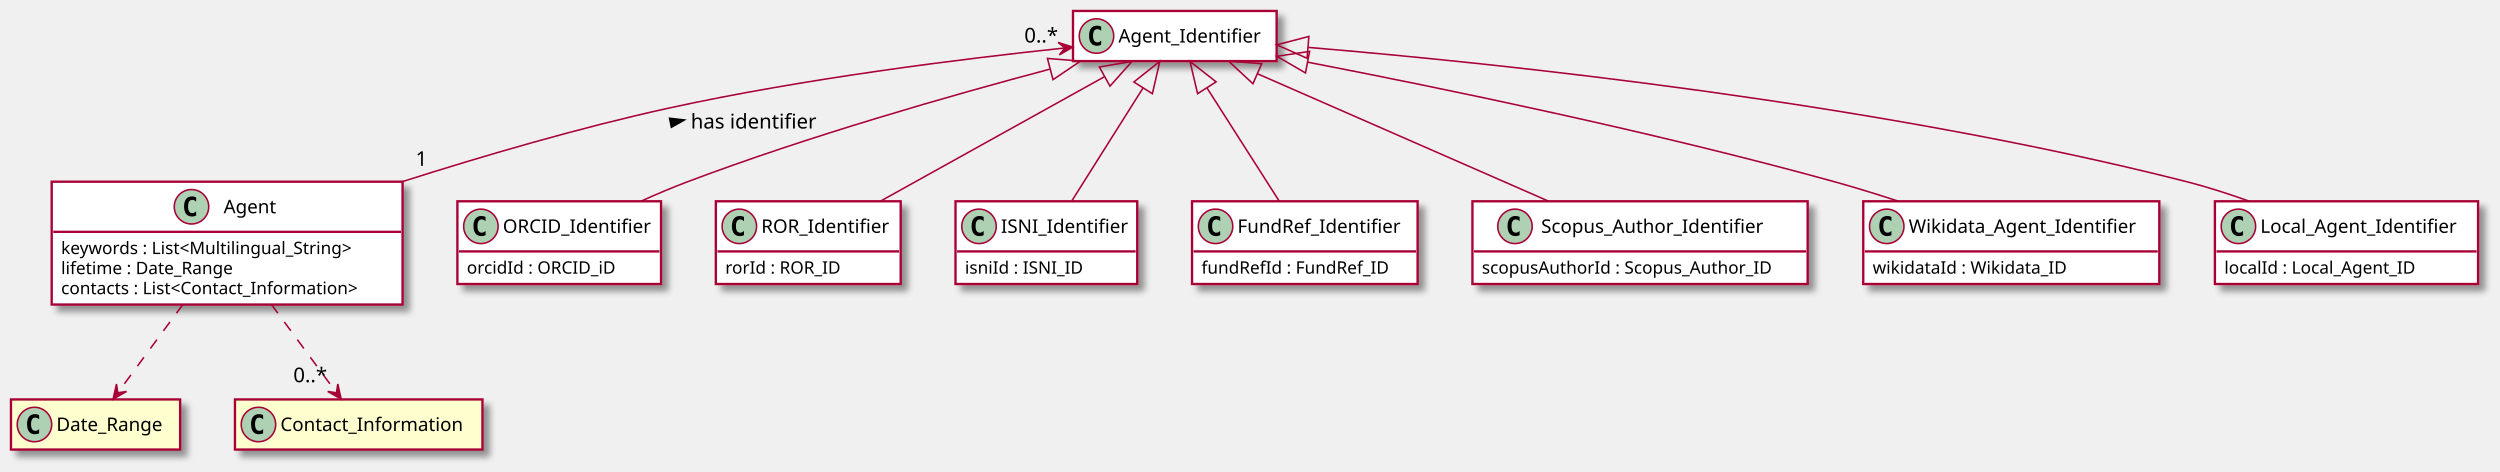
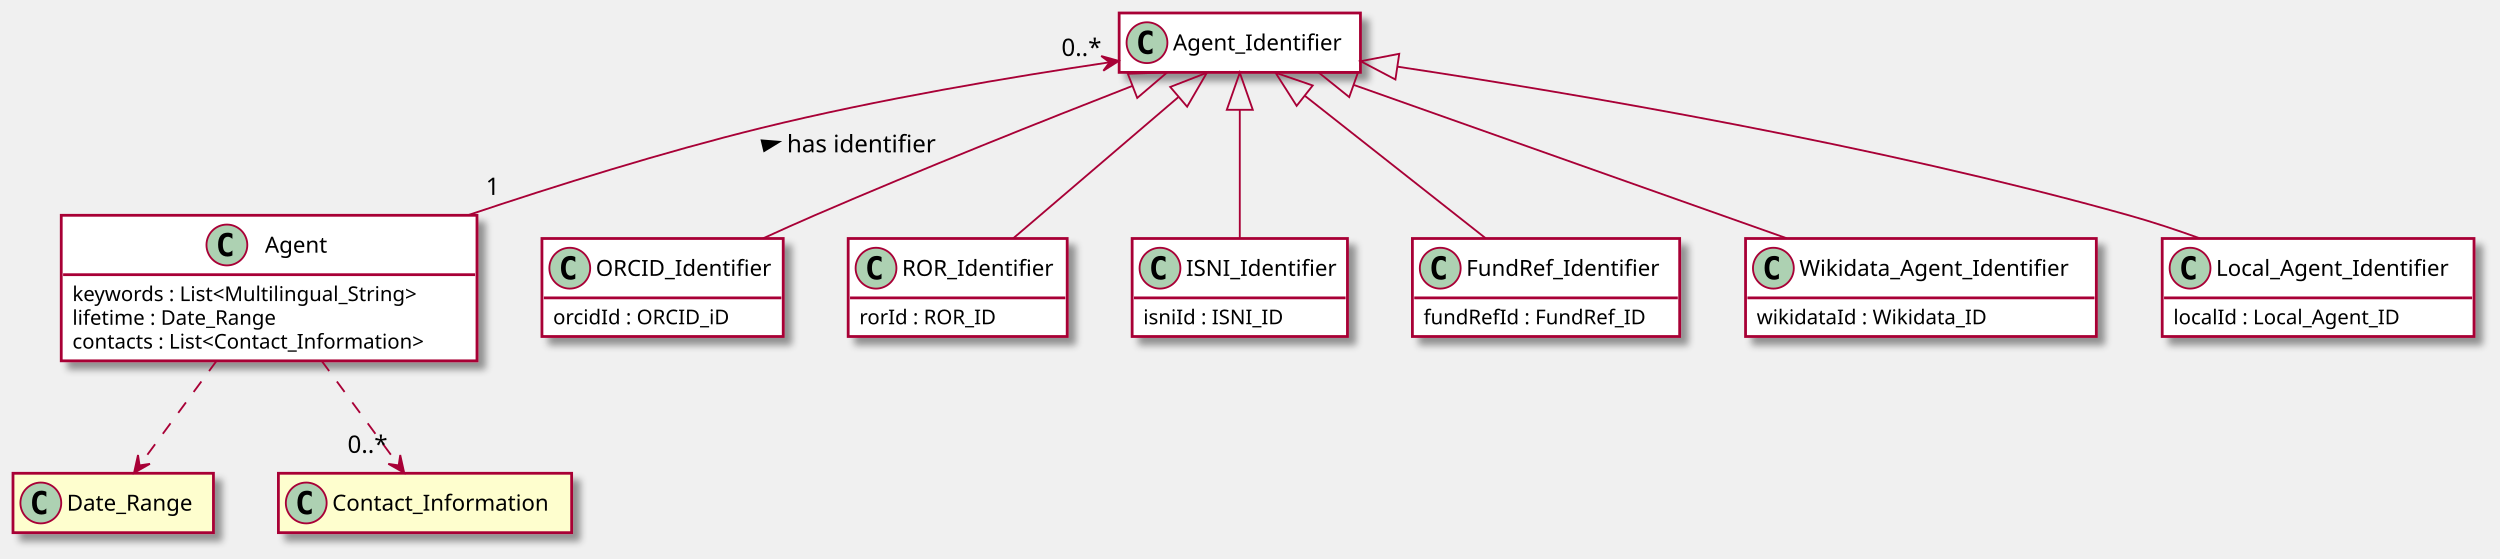
- <svg xmlns="http://www.w3.org/2000/svg" contentScriptType="application/ecmascript" contentStyleType="text/css" height="301px" preserveAspectRatio="none" style="width:1596px;height:301px;background:#FFFFFF;" version="1.1" viewBox="0 0 1596 301" width="1596px" zoomAndPan="magnify">
+ <svg xmlns="http://www.w3.org/2000/svg" contentScriptType="application/ecmascript" contentStyleType="text/css" height="301px" preserveAspectRatio="none" style="width:1347px;height:301px;background:#FFFFFF;" version="1.1" viewBox="0 0 1347 301" width="1347px" zoomAndPan="magnify">
  <defs>
-     <filter height="300%" id="f1so2f8rxeawo" width="300%" x="-1" y="-1">
+     <filter height="300%" id="fm2qteelyx9oi" width="300%" x="-1" y="-1">
      <feGaussianBlur result="blurOut" stdDeviation="2.0" />
      <feColorMatrix in="blurOut" result="blurOut2" type="matrix" values="0 0 0 0 0 0 0 0 0 0 0 0 0 0 0 0 0 0 .4 0" />
      <feOffset dx="4.0" dy="4.0" in="blurOut2" result="blurOut3" />
      <feBlend in="SourceGraphic" in2="blurOut3" mode="normal" />
    </filter>
  </defs>
  <g>
-     <rect codeLine="10" fill="#FFFFFF" filter="url(#f1so2f8rxeawo)" height="78.414" id="Agent" style="stroke:#A80036;stroke-width:1.5;" width="224" x="33" y="116" />
+     <rect codeLine="10" fill="#FFFFFF" filter="url(#fm2qteelyx9oi)" height="78.414" id="Agent" style="stroke:#A80036;stroke-width:1.5;" width="224" x="33" y="116" />
    <ellipse cx="122.25" cy="132" fill="#ADD1B2" rx="11" ry="11" style="stroke:#A80036;stroke-width:1.0;" />
    <path d="M125.219,137.641 Q124.641,137.938 124,138.078 Q123.359,138.234 122.656,138.234 Q120.156,138.234 118.828,136.594 Q117.516,134.938 117.516,131.812 Q117.516,128.688 118.828,127.031 Q120.156,125.375 122.656,125.375 Q123.359,125.375 124,125.531 Q124.656,125.688 125.219,125.984 L125.219,128.703 Q124.594,128.125 124,127.859 Q123.406,127.578 122.781,127.578 Q121.438,127.578 120.75,128.656 Q120.062,129.719 120.062,131.812 Q120.062,133.906 120.75,134.984 Q121.438,136.047 122.781,136.047 Q123.406,136.047 124,135.781 Q124.594,135.5 125.219,134.922 L125.219,137.641 Z " fill="#000000" />
    <text fill="#000000" font-family="sans-serif" font-size="12" lengthAdjust="spacing" textLength="37" x="142.75" y="136.154">Agent</text>
    <line style="stroke:#A80036;stroke-width:1.5;" x1="34" x2="256" y1="148" y2="148" />
    <text fill="#000000" font-family="sans-serif" font-size="11" lengthAdjust="spacing" textLength="207" x="39" y="162.21">keywords : List&lt;Multilingual_String&gt;</text>
    <text fill="#000000" font-family="sans-serif" font-size="11" lengthAdjust="spacing" textLength="121" x="39" y="175.015">lifetime : Date_Range</text>
    <text fill="#000000" font-family="sans-serif" font-size="11" lengthAdjust="spacing" textLength="212" x="39" y="187.82">contacts : List&lt;Contact_Information&gt;</text>
-     <rect fill="#FEFECE" filter="url(#f1so2f8rxeawo)" height="32" id="Date_Range" style="stroke:#A80036;stroke-width:1.5;" width="108" x="7" y="255" />
+     <rect fill="#FEFECE" filter="url(#fm2qteelyx9oi)" height="32" id="Date_Range" style="stroke:#A80036;stroke-width:1.5;" width="108" x="7" y="255" />
    <ellipse cx="22" cy="271" fill="#ADD1B2" rx="11" ry="11" style="stroke:#A80036;stroke-width:1.0;" />
    <path d="M24.969,276.641 Q24.391,276.938 23.75,277.078 Q23.109,277.234 22.406,277.234 Q19.906,277.234 18.578,275.594 Q17.266,273.938 17.266,270.812 Q17.266,267.688 18.578,266.031 Q19.906,264.375 22.406,264.375 Q23.109,264.375 23.75,264.531 Q24.406,264.688 24.969,264.984 L24.969,267.703 Q24.344,267.125 23.75,266.859 Q23.156,266.578 22.531,266.578 Q21.188,266.578 20.5,267.656 Q19.812,268.719 19.812,270.812 Q19.812,272.906 20.5,273.984 Q21.188,275.047 22.531,275.047 Q23.156,275.047 23.75,274.781 Q24.344,274.5 24.969,273.922 L24.969,276.641 Z " fill="#000000" />
    <text fill="#000000" font-family="sans-serif" font-size="12" lengthAdjust="spacing" textLength="76" x="36" y="275.154">Date_Range</text>
-     <rect fill="#FEFECE" filter="url(#f1so2f8rxeawo)" height="32" id="Contact_Information" style="stroke:#A80036;stroke-width:1.5;" width="158" x="150" y="255" />
+     <rect fill="#FEFECE" filter="url(#fm2qteelyx9oi)" height="32" id="Contact_Information" style="stroke:#A80036;stroke-width:1.5;" width="158" x="150" y="255" />
    <ellipse cx="165" cy="271" fill="#ADD1B2" rx="11" ry="11" style="stroke:#A80036;stroke-width:1.0;" />
    <path d="M167.969,276.641 Q167.391,276.938 166.75,277.078 Q166.109,277.234 165.406,277.234 Q162.906,277.234 161.578,275.594 Q160.266,273.938 160.266,270.812 Q160.266,267.688 161.578,266.031 Q162.906,264.375 165.406,264.375 Q166.109,264.375 166.75,264.531 Q167.406,264.688 167.969,264.984 L167.969,267.703 Q167.344,267.125 166.75,266.859 Q166.156,266.578 165.531,266.578 Q164.188,266.578 163.5,267.656 Q162.812,268.719 162.812,270.812 Q162.812,272.906 163.5,273.984 Q164.188,275.047 165.531,275.047 Q166.156,275.047 166.75,274.781 Q167.344,274.5 167.969,273.922 L167.969,276.641 Z " fill="#000000" />
    <text fill="#000000" font-family="sans-serif" font-size="12" lengthAdjust="spacing" textLength="126" x="179" y="275.154">Contact_Information</text>
-     <rect codeLine="27" fill="#FFFFFF" filter="url(#f1so2f8rxeawo)" height="32" id="Agent_Identifier" style="stroke:#A80036;stroke-width:1.5;" width="130" x="685" y="7" />
-     <ellipse cx="700" cy="23" fill="#ADD1B2" rx="11" ry="11" style="stroke:#A80036;stroke-width:1.0;" />
-     <path d="M702.969,28.641 Q702.391,28.938 701.75,29.078 Q701.109,29.234 700.406,29.234 Q697.906,29.234 696.578,27.594 Q695.266,25.938 695.266,22.812 Q695.266,19.688 696.578,18.031 Q697.906,16.375 700.406,16.375 Q701.109,16.375 701.75,16.531 Q702.406,16.688 702.969,16.984 L702.969,19.703 Q702.344,19.125 701.75,18.859 Q701.156,18.578 700.531,18.578 Q699.188,18.578 698.5,19.656 Q697.812,20.719 697.812,22.812 Q697.812,24.906 698.5,25.984 Q699.188,27.047 700.531,27.047 Q701.156,27.047 701.75,26.781 Q702.344,26.5 702.969,25.922 L702.969,28.641 Z " fill="#000000" />
-     <text fill="#000000" font-family="sans-serif" font-size="12" lengthAdjust="spacing" textLength="98" x="714" y="27.154">Agent_Identifier</text>
-     <rect codeLine="34" fill="#FFFFFF" filter="url(#f1so2f8rxeawo)" height="52.805" id="ORCID_Identifier" style="stroke:#A80036;stroke-width:1.5;" width="130" x="292" y="128.5" />
+     <rect codeLine="27" fill="#FFFFFF" filter="url(#fm2qteelyx9oi)" height="32" id="Agent_Identifier" style="stroke:#A80036;stroke-width:1.5;" width="130" x="603" y="7" />
+     <ellipse cx="618" cy="23" fill="#ADD1B2" rx="11" ry="11" style="stroke:#A80036;stroke-width:1.0;" />
+     <path d="M620.969,28.641 Q620.391,28.938 619.75,29.078 Q619.109,29.234 618.406,29.234 Q615.906,29.234 614.578,27.594 Q613.266,25.938 613.266,22.812 Q613.266,19.688 614.578,18.031 Q615.906,16.375 618.406,16.375 Q619.109,16.375 619.75,16.531 Q620.406,16.688 620.969,16.984 L620.969,19.703 Q620.344,19.125 619.75,18.859 Q619.156,18.578 618.531,18.578 Q617.188,18.578 616.5,19.656 Q615.812,20.719 615.812,22.812 Q615.812,24.906 616.5,25.984 Q617.188,27.047 618.531,27.047 Q619.156,27.047 619.75,26.781 Q620.344,26.5 620.969,25.922 L620.969,28.641 Z " fill="#000000" />
+     <text fill="#000000" font-family="sans-serif" font-size="12" lengthAdjust="spacing" textLength="98" x="632" y="27.154">Agent_Identifier</text>
+     <rect codeLine="34" fill="#FFFFFF" filter="url(#fm2qteelyx9oi)" height="52.805" id="ORCID_Identifier" style="stroke:#A80036;stroke-width:1.5;" width="130" x="292" y="128.5" />
    <ellipse cx="307" cy="144.5" fill="#ADD1B2" rx="11" ry="11" style="stroke:#A80036;stroke-width:1.0;" />
    <path d="M309.969,150.141 Q309.391,150.438 308.75,150.578 Q308.109,150.734 307.406,150.734 Q304.906,150.734 303.578,149.094 Q302.266,147.438 302.266,144.312 Q302.266,141.188 303.578,139.531 Q304.906,137.875 307.406,137.875 Q308.109,137.875 308.75,138.031 Q309.406,138.188 309.969,138.484 L309.969,141.203 Q309.344,140.625 308.75,140.359 Q308.156,140.078 307.531,140.078 Q306.188,140.078 305.5,141.156 Q304.812,142.219 304.812,144.312 Q304.812,146.406 305.5,147.484 Q306.188,148.547 307.531,148.547 Q308.156,148.547 308.75,148.281 Q309.344,148 309.969,147.422 L309.969,150.141 Z " fill="#000000" />
    <text fill="#000000" font-family="sans-serif" font-size="12" lengthAdjust="spacing" textLength="98" x="321" y="148.654">ORCID_Identifier</text>
    <line style="stroke:#A80036;stroke-width:1.5;" x1="293" x2="421" y1="160.5" y2="160.5" />
    <text fill="#000000" font-family="sans-serif" font-size="11" lengthAdjust="spacing" textLength="102" x="298" y="174.71">orcidId : ORCID_iD</text>
-     <rect codeLine="40" fill="#FFFFFF" filter="url(#f1so2f8rxeawo)" height="52.805" id="ROR_Identifier" style="stroke:#A80036;stroke-width:1.5;" width="118" x="457" y="128.5" />
+     <rect codeLine="40" fill="#FFFFFF" filter="url(#fm2qteelyx9oi)" height="52.805" id="ROR_Identifier" style="stroke:#A80036;stroke-width:1.5;" width="118" x="457" y="128.5" />
    <ellipse cx="472" cy="144.5" fill="#ADD1B2" rx="11" ry="11" style="stroke:#A80036;stroke-width:1.0;" />
    <path d="M474.969,150.141 Q474.391,150.438 473.75,150.578 Q473.109,150.734 472.406,150.734 Q469.906,150.734 468.578,149.094 Q467.266,147.438 467.266,144.312 Q467.266,141.188 468.578,139.531 Q469.906,137.875 472.406,137.875 Q473.109,137.875 473.75,138.031 Q474.406,138.188 474.969,138.484 L474.969,141.203 Q474.344,140.625 473.75,140.359 Q473.156,140.078 472.531,140.078 Q471.188,140.078 470.5,141.156 Q469.812,142.219 469.812,144.312 Q469.812,146.406 470.5,147.484 Q471.188,148.547 472.531,148.547 Q473.156,148.547 473.75,148.281 Q474.344,148 474.969,147.422 L474.969,150.141 Z " fill="#000000" />
    <text fill="#000000" font-family="sans-serif" font-size="12" lengthAdjust="spacing" textLength="86" x="486" y="148.654">ROR_Identifier</text>
    <line style="stroke:#A80036;stroke-width:1.5;" x1="458" x2="574" y1="160.5" y2="160.5" />
    <text fill="#000000" font-family="sans-serif" font-size="11" lengthAdjust="spacing" textLength="79" x="463" y="174.71">rorId : ROR_ID</text>
-     <rect codeLine="46" fill="#FFFFFF" filter="url(#f1so2f8rxeawo)" height="52.805" id="ISNI_Identifier" style="stroke:#A80036;stroke-width:1.5;" width="116" x="610" y="128.5" />
+     <rect codeLine="46" fill="#FFFFFF" filter="url(#fm2qteelyx9oi)" height="52.805" id="ISNI_Identifier" style="stroke:#A80036;stroke-width:1.5;" width="116" x="610" y="128.5" />
    <ellipse cx="625" cy="144.5" fill="#ADD1B2" rx="11" ry="11" style="stroke:#A80036;stroke-width:1.0;" />
    <path d="M627.969,150.141 Q627.391,150.438 626.75,150.578 Q626.109,150.734 625.406,150.734 Q622.906,150.734 621.578,149.094 Q620.266,147.438 620.266,144.312 Q620.266,141.188 621.578,139.531 Q622.906,137.875 625.406,137.875 Q626.109,137.875 626.75,138.031 Q627.406,138.188 627.969,138.484 L627.969,141.203 Q627.344,140.625 626.75,140.359 Q626.156,140.078 625.531,140.078 Q624.188,140.078 623.5,141.156 Q622.812,142.219 622.812,144.312 Q622.812,146.406 623.5,147.484 Q624.188,148.547 625.531,148.547 Q626.156,148.547 626.75,148.281 Q627.344,148 627.969,147.422 L627.969,150.141 Z " fill="#000000" />
    <text fill="#000000" font-family="sans-serif" font-size="12" lengthAdjust="spacing" textLength="84" x="639" y="148.654">ISNI_Identifier</text>
    <line style="stroke:#A80036;stroke-width:1.5;" x1="611" x2="725" y1="160.5" y2="160.5" />
    <text fill="#000000" font-family="sans-serif" font-size="11" lengthAdjust="spacing" textLength="81" x="616" y="174.71">isniId : ISNI_ID</text>
-     <rect codeLine="52" fill="#FFFFFF" filter="url(#f1so2f8rxeawo)" height="52.805" id="FundRef_Identifier" style="stroke:#A80036;stroke-width:1.5;" width="144" x="761" y="128.5" />
+     <rect codeLine="52" fill="#FFFFFF" filter="url(#fm2qteelyx9oi)" height="52.805" id="FundRef_Identifier" style="stroke:#A80036;stroke-width:1.5;" width="144" x="761" y="128.5" />
    <ellipse cx="776" cy="144.5" fill="#ADD1B2" rx="11" ry="11" style="stroke:#A80036;stroke-width:1.0;" />
    <path d="M778.969,150.141 Q778.391,150.438 777.75,150.578 Q777.109,150.734 776.406,150.734 Q773.906,150.734 772.578,149.094 Q771.266,147.438 771.266,144.312 Q771.266,141.188 772.578,139.531 Q773.906,137.875 776.406,137.875 Q777.109,137.875 777.75,138.031 Q778.406,138.188 778.969,138.484 L778.969,141.203 Q778.344,140.625 777.75,140.359 Q777.156,140.078 776.531,140.078 Q775.188,140.078 774.5,141.156 Q773.812,142.219 773.812,144.312 Q773.812,146.406 774.5,147.484 Q775.188,148.547 776.531,148.547 Q777.156,148.547 777.75,148.281 Q778.344,148 778.969,147.422 L778.969,150.141 Z " fill="#000000" />
    <text fill="#000000" font-family="sans-serif" font-size="12" lengthAdjust="spacing" textLength="112" x="790" y="148.654">FundRef_Identifier</text>
    <line style="stroke:#A80036;stroke-width:1.5;" x1="762" x2="904" y1="160.5" y2="160.5" />
    <text fill="#000000" font-family="sans-serif" font-size="11" lengthAdjust="spacing" textLength="127" x="767" y="174.71">fundRefId : FundRef_ID</text>
-     <rect codeLine="58" fill="#FFFFFF" filter="url(#f1so2f8rxeawo)" height="52.805" id="Scopus_Author_Identifier" style="stroke:#A80036;stroke-width:1.5;" width="214" x="940" y="128.5" />
-     <ellipse cx="967.15" cy="144.5" fill="#ADD1B2" rx="11" ry="11" style="stroke:#A80036;stroke-width:1.0;" />
-     <path d="M970.119,150.141 Q969.541,150.438 968.9,150.578 Q968.259,150.734 967.556,150.734 Q965.056,150.734 963.728,149.094 Q962.416,147.438 962.416,144.312 Q962.416,141.188 963.728,139.531 Q965.056,137.875 967.556,137.875 Q968.259,137.875 968.9,138.031 Q969.556,138.188 970.119,138.484 L970.119,141.203 Q969.494,140.625 968.9,140.359 Q968.306,140.078 967.681,140.078 Q966.337,140.078 965.65,141.156 Q964.962,142.219 964.962,144.312 Q964.962,146.406 965.65,147.484 Q966.337,148.547 967.681,148.547 Q968.306,148.547 968.9,148.281 Q969.494,148 970.119,147.422 L970.119,150.141 Z " fill="#000000" />
-     <text fill="#000000" font-family="sans-serif" font-size="12" lengthAdjust="spacing" textLength="155" x="983.85" y="148.654">Scopus_Author_Identifier</text>
-     <line style="stroke:#A80036;stroke-width:1.5;" x1="941" x2="1153" y1="160.5" y2="160.5" />
-     <text fill="#000000" font-family="sans-serif" font-size="11" lengthAdjust="spacing" textLength="202" x="946" y="174.71">scopusAuthorId : Scopus_Author_ID</text>
-     <rect codeLine="64" fill="#FFFFFF" filter="url(#f1so2f8rxeawo)" height="52.805" id="Wikidata_Agent_Identifier" style="stroke:#A80036;stroke-width:1.5;" width="189" x="1189.5" y="128.5" />
-     <ellipse cx="1204.5" cy="144.5" fill="#ADD1B2" rx="11" ry="11" style="stroke:#A80036;stroke-width:1.0;" />
-     <path d="M1207.469,150.141 Q1206.891,150.438 1206.25,150.578 Q1205.609,150.734 1204.906,150.734 Q1202.406,150.734 1201.078,149.094 Q1199.766,147.438 1199.766,144.312 Q1199.766,141.188 1201.078,139.531 Q1202.406,137.875 1204.906,137.875 Q1205.609,137.875 1206.25,138.031 Q1206.906,138.188 1207.469,138.484 L1207.469,141.203 Q1206.844,140.625 1206.25,140.359 Q1205.656,140.078 1205.031,140.078 Q1203.688,140.078 1203,141.156 Q1202.312,142.219 1202.312,144.312 Q1202.312,146.406 1203,147.484 Q1203.688,148.547 1205.031,148.547 Q1205.656,148.547 1206.25,148.281 Q1206.844,148 1207.469,147.422 L1207.469,150.141 Z " fill="#000000" />
-     <text fill="#000000" font-family="sans-serif" font-size="12" lengthAdjust="spacing" textLength="157" x="1218.5" y="148.654">Wikidata_Agent_Identifier</text>
-     <line style="stroke:#A80036;stroke-width:1.5;" x1="1190.5" x2="1377.5" y1="160.5" y2="160.5" />
-     <text fill="#000000" font-family="sans-serif" font-size="11" lengthAdjust="spacing" textLength="131" x="1195.5" y="174.71">wikidataId : Wikidata_ID</text>
-     <rect codeLine="70" fill="#FFFFFF" filter="url(#f1so2f8rxeawo)" height="52.805" id="Local_Agent_Identifier" style="stroke:#A80036;stroke-width:1.5;" width="168" x="1414" y="128.5" />
-     <ellipse cx="1429" cy="144.5" fill="#ADD1B2" rx="11" ry="11" style="stroke:#A80036;stroke-width:1.0;" />
-     <path d="M1431.969,150.141 Q1431.391,150.438 1430.75,150.578 Q1430.109,150.734 1429.406,150.734 Q1426.906,150.734 1425.578,149.094 Q1424.266,147.438 1424.266,144.312 Q1424.266,141.188 1425.578,139.531 Q1426.906,137.875 1429.406,137.875 Q1430.109,137.875 1430.75,138.031 Q1431.406,138.188 1431.969,138.484 L1431.969,141.203 Q1431.344,140.625 1430.75,140.359 Q1430.156,140.078 1429.531,140.078 Q1428.188,140.078 1427.5,141.156 Q1426.812,142.219 1426.812,144.312 Q1426.812,146.406 1427.5,147.484 Q1428.188,148.547 1429.531,148.547 Q1430.156,148.547 1430.75,148.281 Q1431.344,148 1431.969,147.422 L1431.969,150.141 Z " fill="#000000" />
-     <text fill="#000000" font-family="sans-serif" font-size="12" lengthAdjust="spacing" textLength="136" x="1443" y="148.654">Local_Agent_Identifier</text>
-     <line style="stroke:#A80036;stroke-width:1.5;" x1="1415" x2="1581" y1="160.5" y2="160.5" />
-     <text fill="#000000" font-family="sans-serif" font-size="11" lengthAdjust="spacing" textLength="132" x="1420" y="174.71">localId : Local_Agent_ID</text>
+     <rect codeLine="58" fill="#FFFFFF" filter="url(#fm2qteelyx9oi)" height="52.805" id="Wikidata_Agent_Identifier" style="stroke:#A80036;stroke-width:1.5;" width="189" x="940.5" y="128.5" />
+     <ellipse cx="955.5" cy="144.5" fill="#ADD1B2" rx="11" ry="11" style="stroke:#A80036;stroke-width:1.0;" />
+     <path d="M958.469,150.141 Q957.891,150.438 957.25,150.578 Q956.609,150.734 955.906,150.734 Q953.406,150.734 952.078,149.094 Q950.766,147.438 950.766,144.312 Q950.766,141.188 952.078,139.531 Q953.406,137.875 955.906,137.875 Q956.609,137.875 957.25,138.031 Q957.906,138.188 958.469,138.484 L958.469,141.203 Q957.844,140.625 957.25,140.359 Q956.656,140.078 956.031,140.078 Q954.688,140.078 954,141.156 Q953.312,142.219 953.312,144.312 Q953.312,146.406 954,147.484 Q954.688,148.547 956.031,148.547 Q956.656,148.547 957.25,148.281 Q957.844,148 958.469,147.422 L958.469,150.141 Z " fill="#000000" />
+     <text fill="#000000" font-family="sans-serif" font-size="12" lengthAdjust="spacing" textLength="157" x="969.5" y="148.654">Wikidata_Agent_Identifier</text>
+     <line style="stroke:#A80036;stroke-width:1.5;" x1="941.5" x2="1128.5" y1="160.5" y2="160.5" />
+     <text fill="#000000" font-family="sans-serif" font-size="11" lengthAdjust="spacing" textLength="131" x="946.5" y="174.71">wikidataId : Wikidata_ID</text>
+     <rect codeLine="64" fill="#FFFFFF" filter="url(#fm2qteelyx9oi)" height="52.805" id="Local_Agent_Identifier" style="stroke:#A80036;stroke-width:1.5;" width="168" x="1165" y="128.5" />
+     <ellipse cx="1180" cy="144.5" fill="#ADD1B2" rx="11" ry="11" style="stroke:#A80036;stroke-width:1.0;" />
+     <path d="M1182.969,150.141 Q1182.391,150.438 1181.75,150.578 Q1181.109,150.734 1180.406,150.734 Q1177.906,150.734 1176.578,149.094 Q1175.266,147.438 1175.266,144.312 Q1175.266,141.188 1176.578,139.531 Q1177.906,137.875 1180.406,137.875 Q1181.109,137.875 1181.75,138.031 Q1182.406,138.188 1182.969,138.484 L1182.969,141.203 Q1182.344,140.625 1181.75,140.359 Q1181.156,140.078 1180.531,140.078 Q1179.188,140.078 1178.5,141.156 Q1177.812,142.219 1177.812,144.312 Q1177.812,146.406 1178.5,147.484 Q1179.188,148.547 1180.531,148.547 Q1181.156,148.547 1181.75,148.281 Q1182.344,148 1182.969,147.422 L1182.969,150.141 Z " fill="#000000" />
+     <text fill="#000000" font-family="sans-serif" font-size="12" lengthAdjust="spacing" textLength="136" x="1194" y="148.654">Local_Agent_Identifier</text>
+     <line style="stroke:#A80036;stroke-width:1.5;" x1="1166" x2="1332" y1="160.5" y2="160.5" />
+     <text fill="#000000" font-family="sans-serif" font-size="11" lengthAdjust="spacing" textLength="132" x="1171" y="174.71">localId : Local_Agent_ID</text>
    <path codeLine="15" d="M116.8,194.28 C102.85,213.2 86.63,235.21 75.28,250.61 " fill="none" id="Agent-to-Date_Range" style="stroke:#A80036;stroke-width:1.0;stroke-dasharray:7.0,7.0;" />
    <polygon fill="#A80036" points="72.22,254.77,80.79,249.916,75.195,250.751,74.359,245.156,72.22,254.77" style="stroke:#A80036;stroke-width:1.0;" />
    <path codeLine="16" d="M173.2,194.28 C187.15,213.2 203.37,235.21 214.72,250.61 " fill="none" id="Agent-to-Contact_Information" style="stroke:#A80036;stroke-width:1.0;stroke-dasharray:7.0,7.0;" />
    <polygon fill="#A80036" points="217.78,254.77,215.641,245.156,214.805,250.751,209.21,249.916,217.78,254.77" style="stroke:#A80036;stroke-width:1.0;" />
    <text fill="#000000" font-family="sans-serif" font-size="13" lengthAdjust="spacing" textLength="23" x="187.254" y="243.998">0..*</text>
-     <path codeLine="30" d="M679.75,30.63 C613.95,37.58 513.11,50.14 427,69 C370.18,81.44 308.18,99.61 256.82,115.96 " fill="none" id="Agent_Identifier-backto-Agent" style="stroke:#A80036;stroke-width:1.0;" />
-     <polygon fill="#A80036" points="684.83,30.09,675.457,27.064,679.858,30.619,676.303,35.019,684.83,30.09" style="stroke:#A80036;stroke-width:1.0;" />
-     <polygon fill="#000000" points="436.901,76.578,427.454,75.486,428.616,81.247,436.901,76.578" style="stroke:#000000;stroke-width:1.0;" />
-     <text fill="#000000" font-family="sans-serif" font-size="13" lengthAdjust="spacing" textLength="82" x="441" y="82.067">has identifier</text>
-     <text fill="#000000" font-family="sans-serif" font-size="13" lengthAdjust="spacing" textLength="23" x="653.923" y="27.122">0..*</text>
-     <text fill="#000000" font-family="sans-serif" font-size="13" lengthAdjust="spacing" textLength="8" x="265.33" y="105.879">1</text>
-     <path codeLine="38" d="M670.21,44.15 C606.75,60.99 516.13,86.9 439,116 C429.31,119.66 419.17,123.95 409.45,128.32 " fill="none" id="Agent_Identifier-backto-ORCID_Identifier" style="stroke:#A80036;stroke-width:1.0;" />
-     <polygon fill="none" points="668.69,37.31,689.81,39,672.24,50.85,668.69,37.31" style="stroke:#A80036;stroke-width:1.0;" />
-     <path codeLine="44" d="M705.06,48.97 C663.96,71.8 603.44,105.42 562.02,128.44 " fill="none" id="Agent_Identifier-backto-ROR_Identifier" style="stroke:#A80036;stroke-width:1.0;" />
-     <polygon fill="none" points="701.82,42.76,722.7,39.17,708.62,55,701.82,42.76" style="stroke:#A80036;stroke-width:1.0;" />
-     <path codeLine="50" d="M729.7,56.18 C715.7,78.38 697.32,107.51 684.28,128.19 " fill="none" id="Agent_Identifier-backto-ISNI_Identifier" style="stroke:#A80036;stroke-width:1.0;" />
-     <polygon fill="none" points="723.84,52.35,740.43,39.17,735.68,59.82,723.84,52.35" style="stroke:#A80036;stroke-width:1.0;" />
-     <path codeLine="56" d="M770.55,56.18 C784.72,78.38 803.32,107.51 816.52,128.19 " fill="none" id="Agent_Identifier-backto-FundRef_Identifier" style="stroke:#A80036;stroke-width:1.0;" />
-     <polygon fill="none" points="764.55,59.79,759.68,39.17,776.35,52.26,764.55,59.79" style="stroke:#A80036;stroke-width:1.0;" />
-     <path codeLine="62" d="M802.89,47.15 C855.01,69.96 934.47,104.75 988.47,128.38 " fill="none" id="Agent_Identifier-backto-Scopus_Author_Identifier" style="stroke:#A80036;stroke-width:1.0;" />
-     <polygon fill="none" points="799.87,53.47,784.36,39.04,805.49,40.65,799.87,53.47" style="stroke:#A80036;stroke-width:1.0;" />
-     <path codeLine="68" d="M834.92,39.72 C920.42,56.22 1055.8,84.15 1171,116 C1184.37,119.7 1198.48,124.06 1212.02,128.49 " fill="none" id="Agent_Identifier-backto-Wikidata_Agent_Identifier" style="stroke:#A80036;stroke-width:1.0;" />
-     <polygon fill="none" points="833.42,46.56,815.09,35.93,836.05,32.81,833.42,46.56" style="stroke:#A80036;stroke-width:1.0;" />
-     <path codeLine="74" d="M835.17,30.26 C959.83,40.73 1198.6,65.8 1396,116 C1409.09,119.33 1422.83,123.76 1435.83,128.43 " fill="none" id="Agent_Identifier-backto-Local_Agent_Identifier" style="stroke:#A80036;stroke-width:1.0;" />
-     <polygon fill="none" points="834.44,37.22,815.08,28.61,835.58,23.27,834.44,37.22" style="stroke:#A80036;stroke-width:1.0;" />
+     <path codeLine="30" d="M597.82,33.57 C545.63,41.33 472.87,53.51 410,69 C357.34,81.97 299.91,99.91 252.02,115.97 " fill="none" id="Agent_Identifier-backto-Agent" style="stroke:#A80036;stroke-width:1.0;" />
+     <polygon fill="#A80036" points="602.81,32.83,593.323,30.185,597.863,33.559,594.49,38.1,602.81,32.83" style="stroke:#A80036;stroke-width:1.0;" />
+     <polygon fill="#000000" points="419.864,76.407,410.384,75.645,411.746,81.363,419.864,76.407" style="stroke:#000000;stroke-width:1.0;" />
+     <text fill="#000000" font-family="sans-serif" font-size="13" lengthAdjust="spacing" textLength="82" x="424" y="82.067">has identifier</text>
+     <text fill="#000000" font-family="sans-serif" font-size="13" lengthAdjust="spacing" textLength="23" x="571.901" y="30.144">0..*</text>
+     <text fill="#000000" font-family="sans-serif" font-size="13" lengthAdjust="spacing" textLength="8" x="261.727" y="105.015">1</text>
+     <path codeLine="38" d="M609.94,46.36 C563.44,64.5 496.68,91.07 439,116 C429.93,119.92 420.35,124.21 411.07,128.46 " fill="none" id="Agent_Identifier-backto-ORCID_Identifier" style="stroke:#A80036;stroke-width:1.0;" />
+     <polygon fill="none" points="607.67,39.74,628.85,39.02,612.74,52.78,607.67,39.74" style="stroke:#A80036;stroke-width:1.0;" />
+     <path codeLine="44" d="M634.93,52.29 C608.41,74.96 571.53,106.51 545.89,128.44 " fill="none" id="Agent_Identifier-backto-ROR_Identifier" style="stroke:#A80036;stroke-width:1.0;" />
+     <polygon fill="none" points="630.52,46.85,650.27,39.17,639.62,57.49,630.52,46.85" style="stroke:#A80036;stroke-width:1.0;" />
+     <path codeLine="50" d="M668,59.23 C668,81 668,108.45 668,128.19 " fill="none" id="Agent_Identifier-backto-ISNI_Identifier" style="stroke:#A80036;stroke-width:1.0;" />
+     <polygon fill="none" points="661,59.17,668,39.17,675,59.17,661,59.17" style="stroke:#A80036;stroke-width:1.0;" />
+     <path codeLine="56" d="M703.09,51.64 C731.92,74.36 772.46,106.3 800.55,128.44 " fill="none" id="Agent_Identifier-backto-FundRef_Identifier" style="stroke:#A80036;stroke-width:1.0;" />
+     <polygon fill="none" points="698.63,57.04,687.25,39.17,707.29,46.05,698.63,57.04" style="stroke:#A80036;stroke-width:1.0;" />
+     <path codeLine="62" d="M729.56,45.81 C793.85,68.58 894.63,104.28 962.67,128.38 " fill="none" id="Agent_Identifier-backto-Wikidata_Agent_Identifier" style="stroke:#A80036;stroke-width:1.0;" />
+     <polygon fill="none" points="726.97,52.32,710.46,39.04,731.65,39.12,726.97,52.32" style="stroke:#A80036;stroke-width:1.0;" />
+     <path codeLine="68" d="M752.97,35.93 C849.51,50.49 1011.26,77.97 1147,116 C1159.56,119.52 1172.75,123.9 1185.33,128.43 " fill="none" id="Agent_Identifier-backto-Local_Agent_Identifier" style="stroke:#A80036;stroke-width:1.0;" />
+     <polygon fill="none" points="751.85,42.84,733.1,32.98,753.91,28.99,751.85,42.84" style="stroke:#A80036;stroke-width:1.0;" />
  </g>
</svg>
